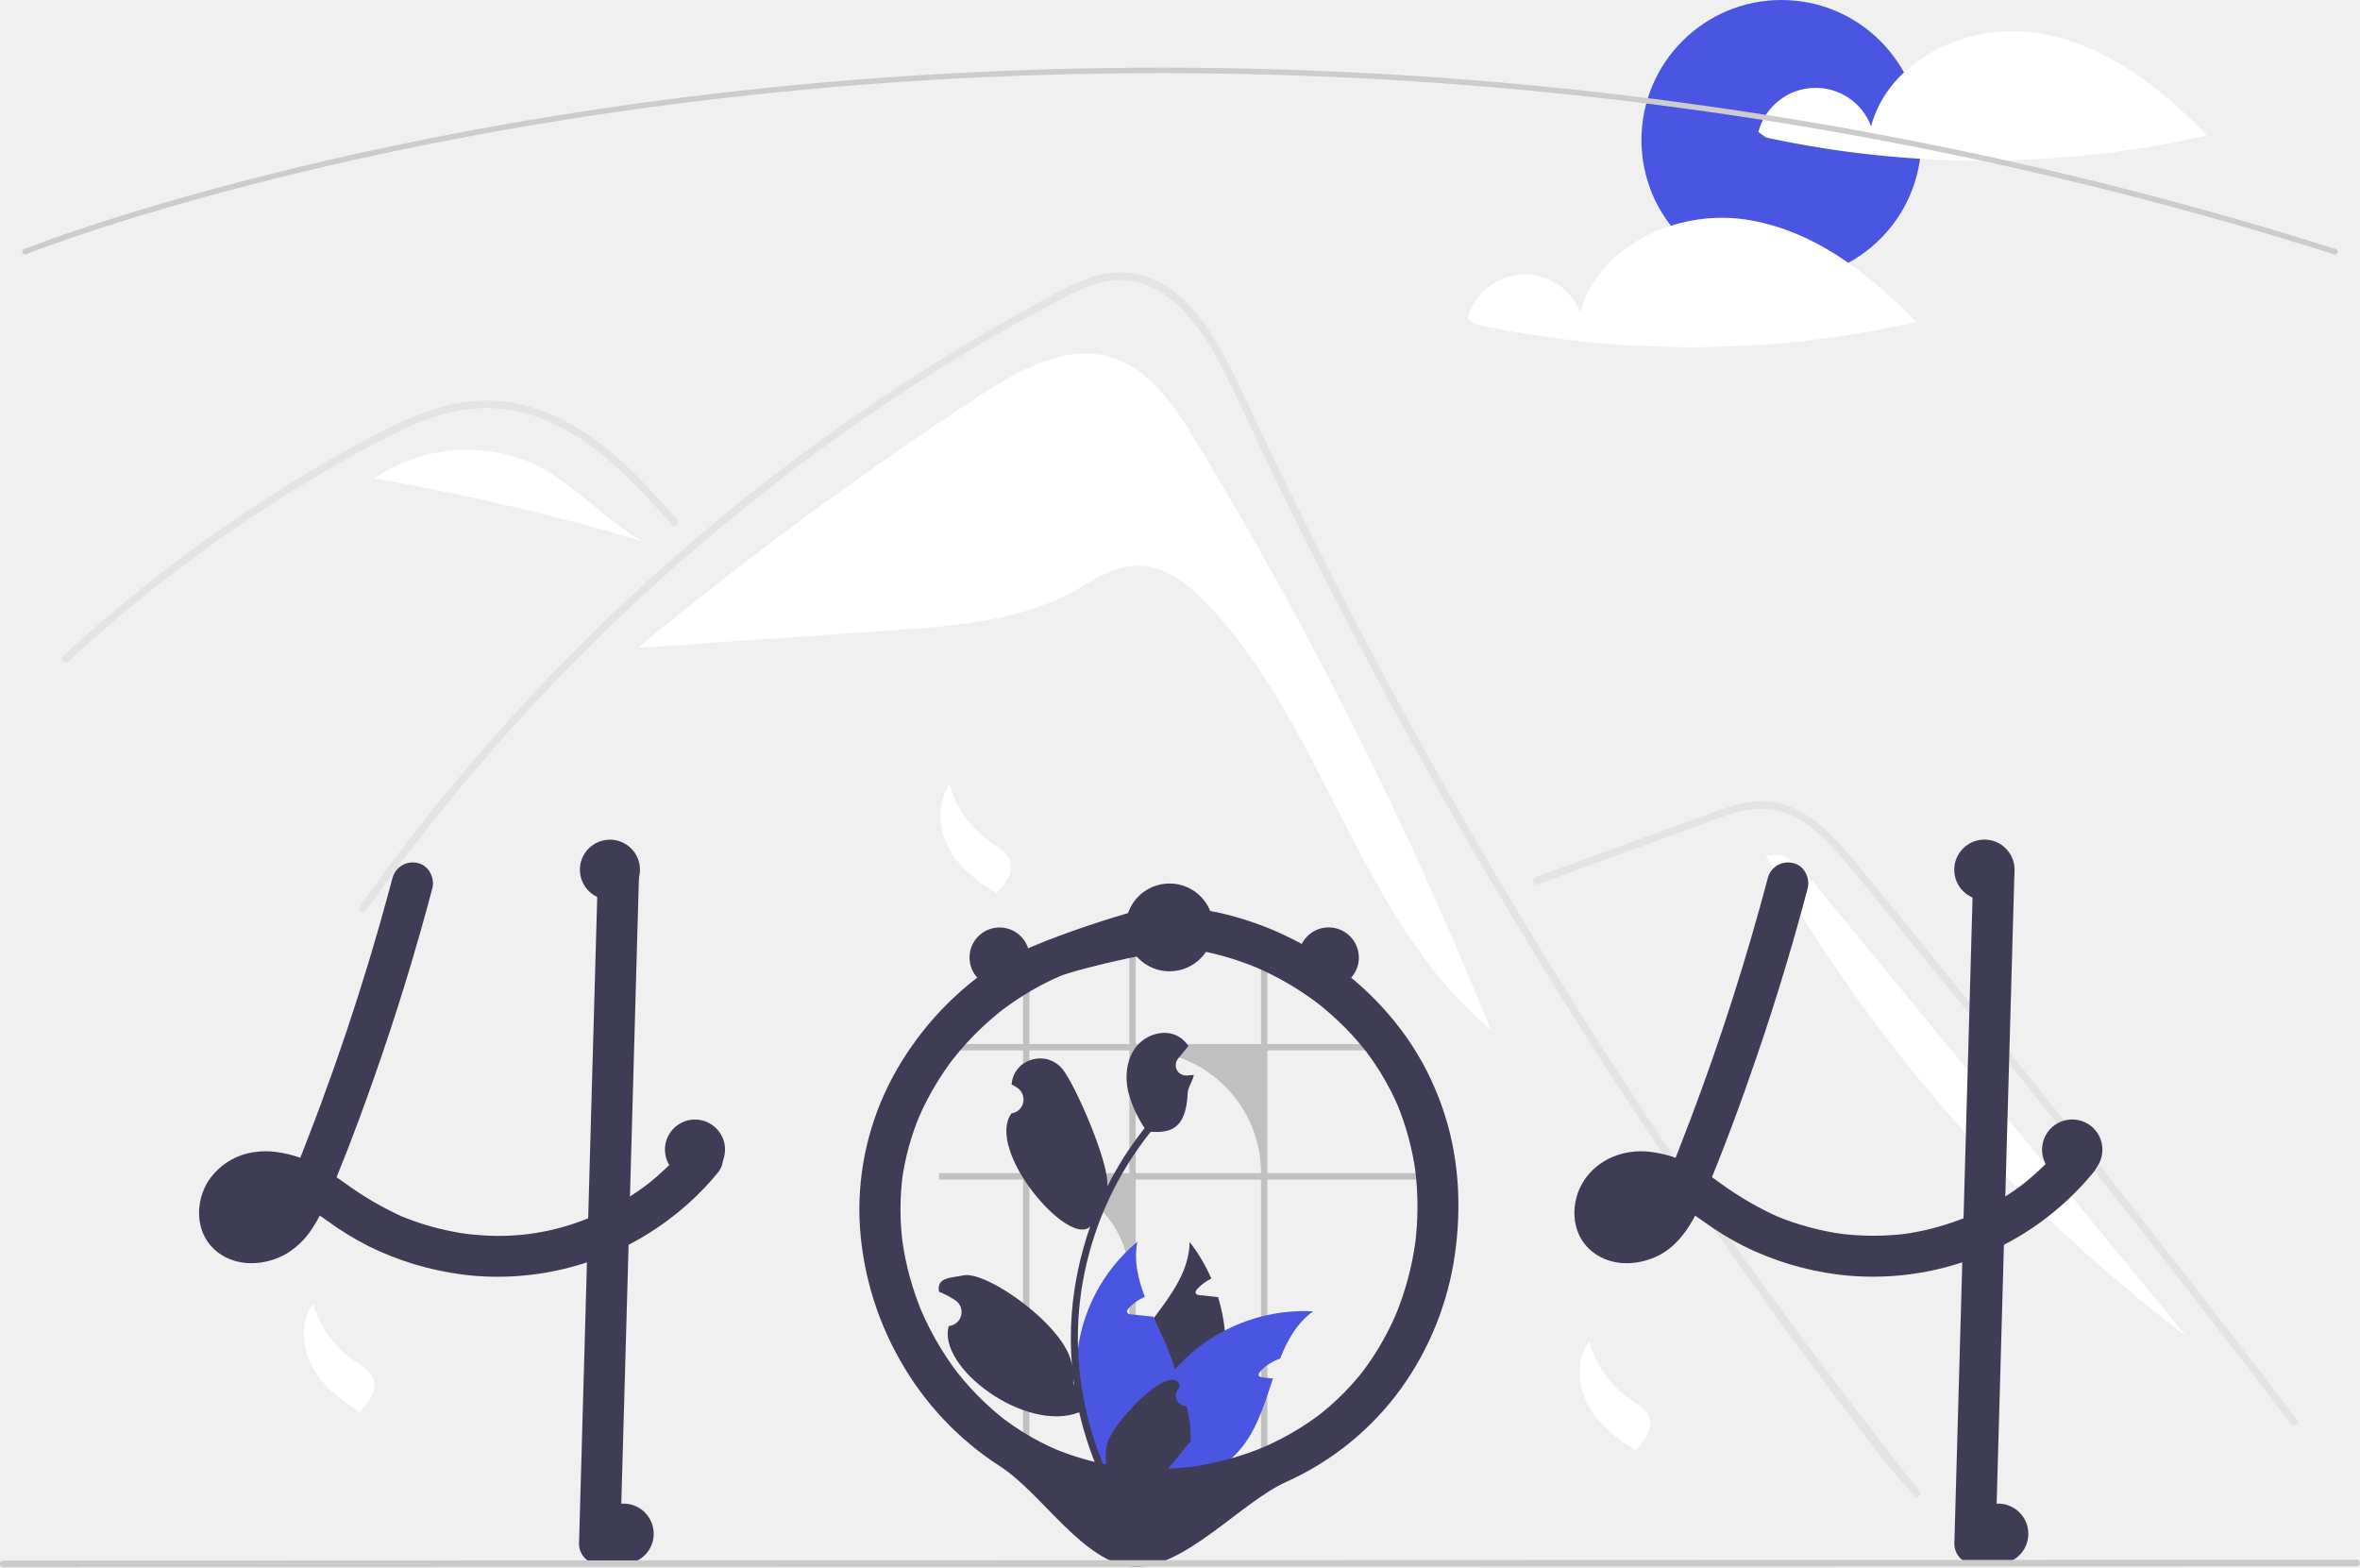
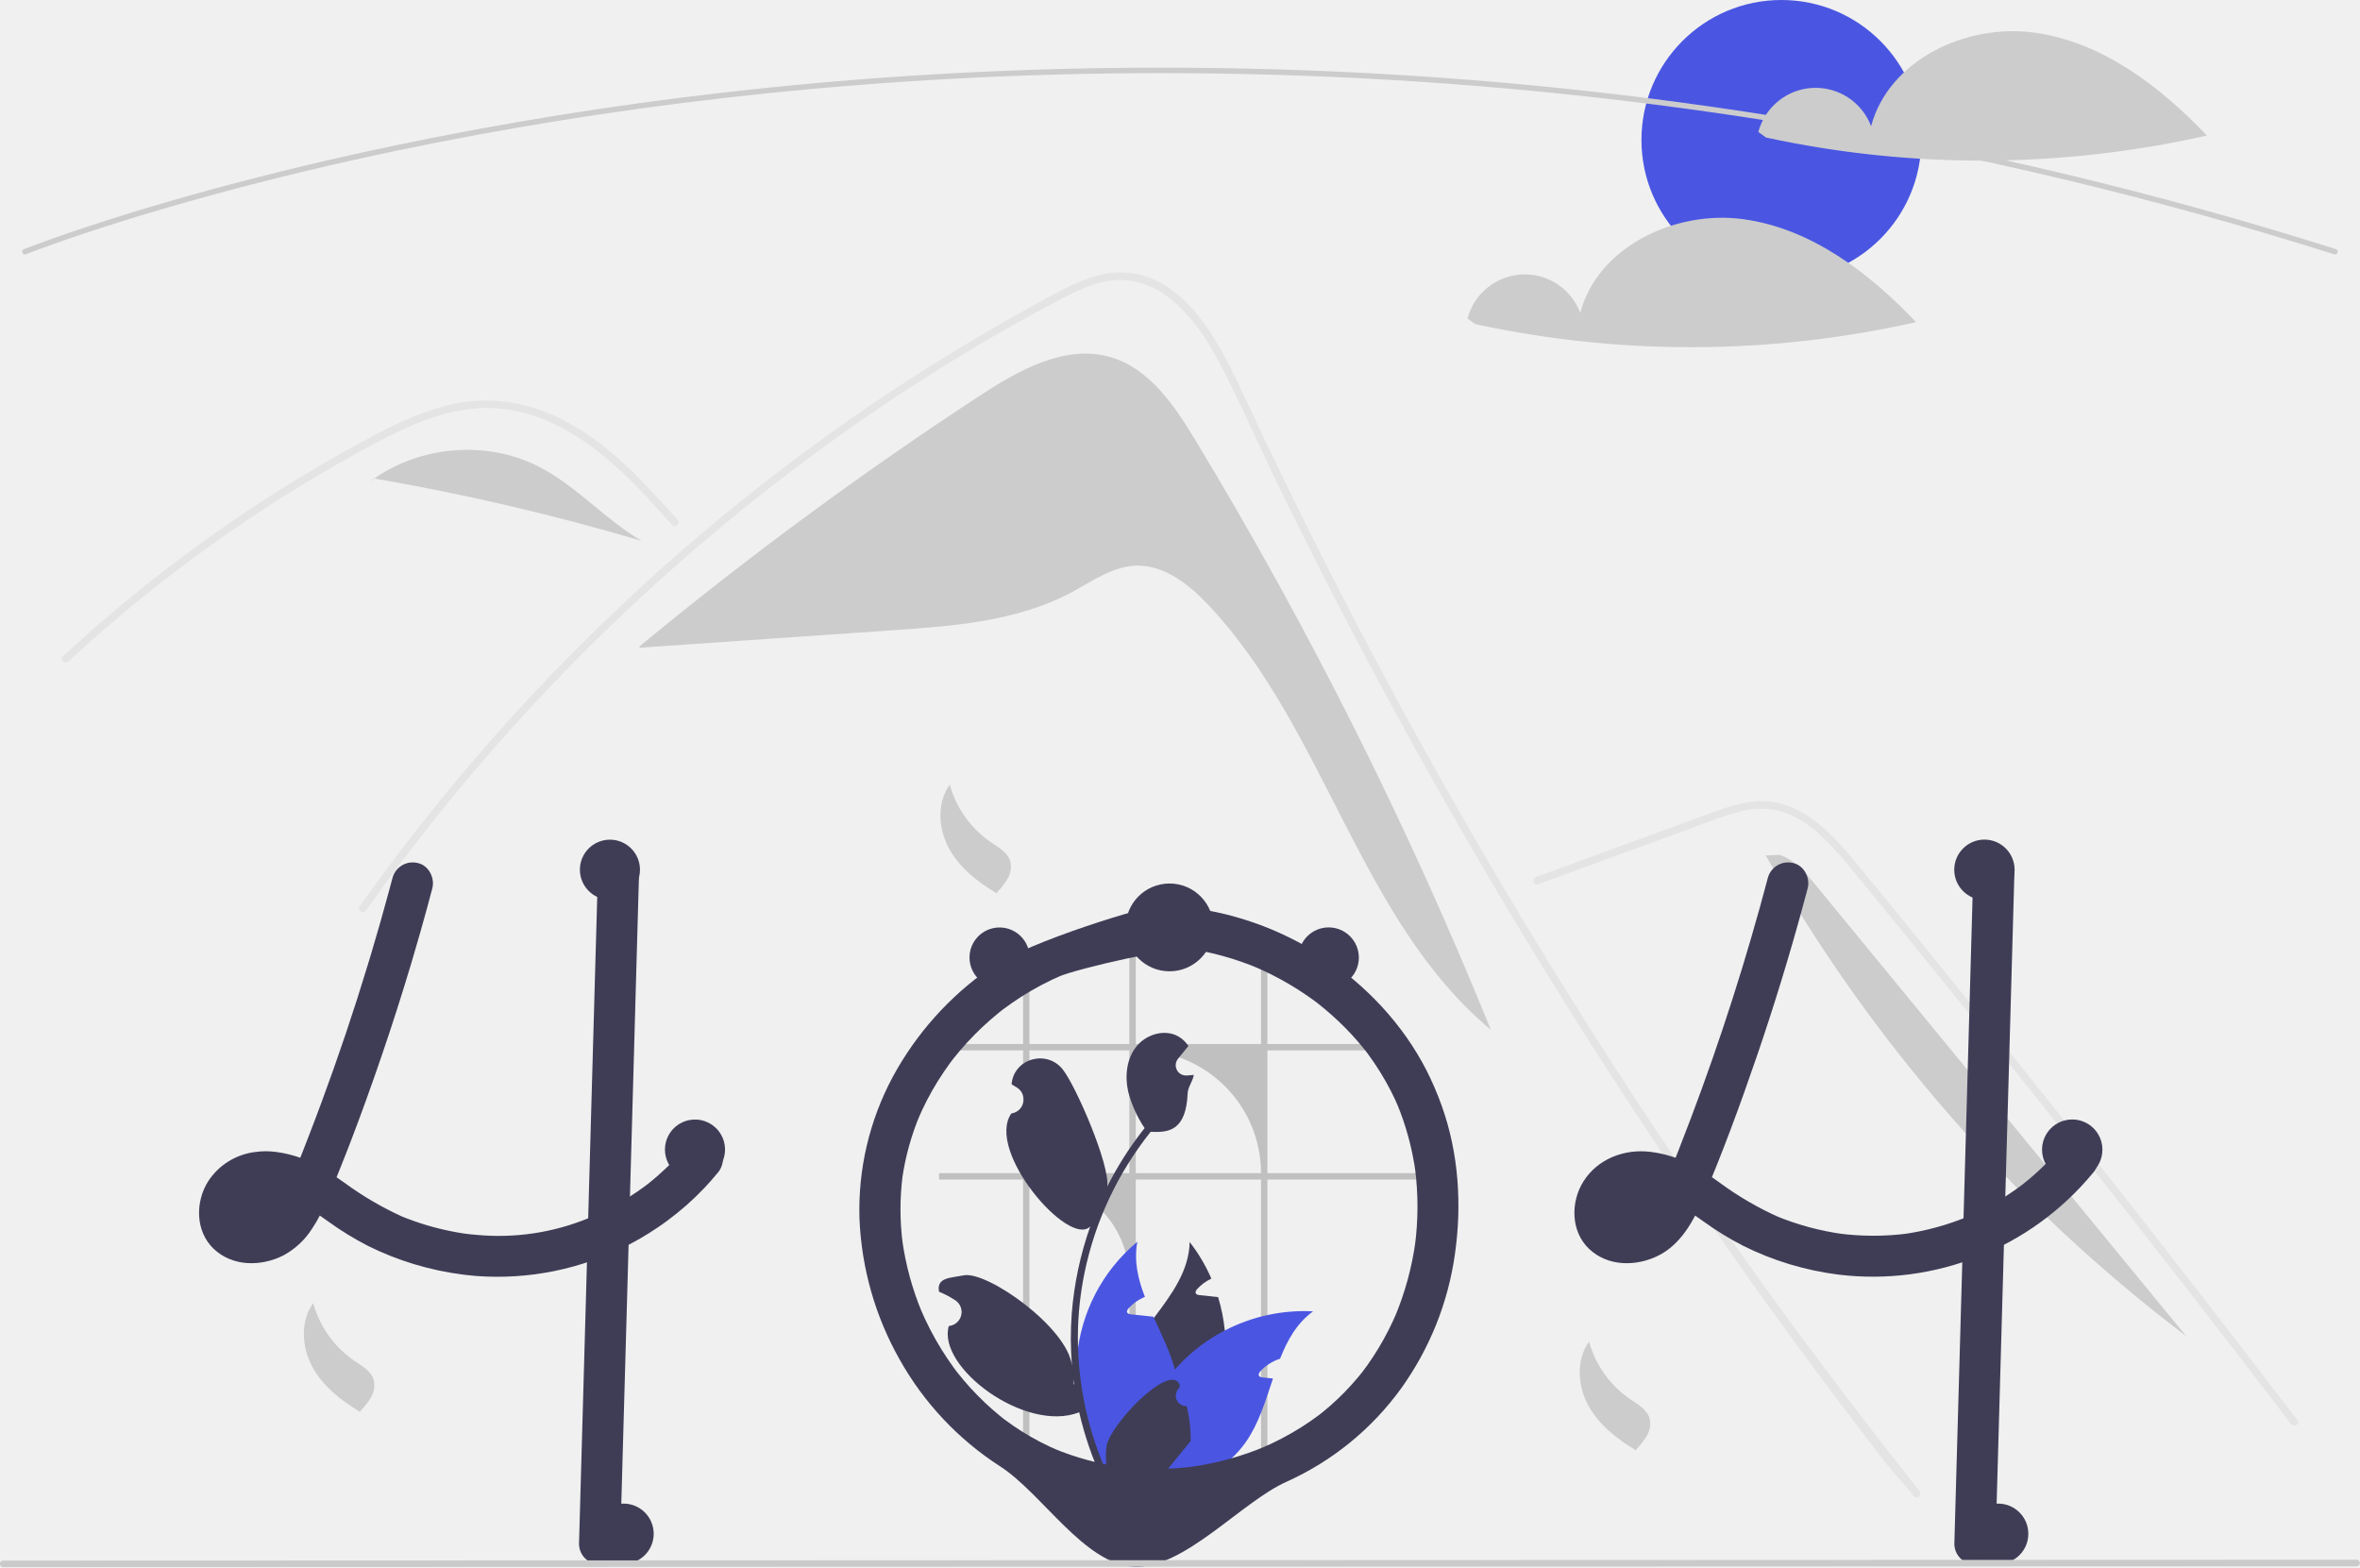
<svg xmlns="http://www.w3.org/2000/svg" data-name="Layer 1" width="860.131" height="571.148" viewBox="0 0 860.131 571.148">
-   <path d="M605.67,324.953c-7.669-12.684-16.757-26.228-30.99-30.37-16.482-4.796-33.413,4.732-47.775,14.135a1392.157,1392.157,0,0,0-123.893,91.283l.043.492q46.226-3.188,92.451-6.376c22.265-1.535,45.296-3.283,64.972-13.816,7.467-3.997,14.745-9.336,23.206-9.708,10.512-.462,19.677,6.879,26.88,14.549,42.607,45.371,54.937,114.754,102.738,154.616A1516.995,1516.995,0,0,0,605.67,324.953Z" transform="translate(-169.9343 -164.426)" fill="#ffffff" />
+   <path d="M605.67,324.953c-7.669-12.684-16.757-26.228-30.99-30.37-16.482-4.796-33.413,4.732-47.775,14.135a1392.157,1392.157,0,0,0-123.893,91.283l.043.492q46.226-3.188,92.451-6.376c22.265-1.535,45.296-3.283,64.972-13.816,7.467-3.997,14.745-9.336,23.206-9.708,10.512-.462,19.677,6.879,26.88,14.549,42.607,45.371,54.937,114.754,102.738,154.616A1516.995,1516.995,0,0,0,605.67,324.953Z" transform="translate(-169.9343 -164.426)" fill="#cccccc" />
  <path d="M867.571,709.781c-4.712-5.95-6.637-7.343-11.285-13.348q-56.764-73.416-106.708-151.792-33.924-53.23-64.483-108.504-14.549-26.278-28.3-52.969-10.67-20.695-20.865-41.638c-1.944-3.988-3.832-7.994-5.711-12.009-4.428-9.442-8.773-18.93-13.439-28.244-5.317-10.616-11.789-21.745-21.553-28.877a29.405,29.405,0,0,0-15.319-5.895c-7.948-.513-15.282,2.769-22.176,6.353-50.439,26.301-97.659,59.276-140.37,96.798A730.778,730.778,0,0,0,303.322,496.247c-1.008,1.439-3.392.064-2.374-1.384q6.009-8.498,12.257-16.813A734.817,734.817,0,0,1,500.805,303.064q18.248-11.826,37.183-22.542c6.362-3.603,12.752-7.16,19.251-10.497,6.371-3.273,13.137-6.215,20.416-6.325,24.77-.385,37.595,27.667,46.405,46.542q4.153,8.911,8.406,17.766,16.075,33.621,33.387,66.628,10.685,20.379,21.837,40.52,34.707,62.718,73.779,122.897c34.506,53.143,68.737,100.089,108.046,149.785C870.596,709.213,868.662,711.175,867.571,709.781Z" transform="translate(-169.9343 -164.426)" fill="#e4e4e4" />
  <path d="M414.916,355.804c-1.439-1.604-2.869-3.209-4.318-4.813-11.422-12.633-23.679-25.118-39.364-32.361a57.11,57.11,0,0,0-23.927-5.546c-8.562.028-16.932,2.273-24.843,5.418-3.74,1.494-7.398,3.19-11.001,4.996-4.116,2.072-8.159,4.281-12.183,6.509q-11.331,6.27-22.368,13.091-21.961,13.572-42.546,29.216-10.671,8.113-20.902,16.758-9.516,8.031-18.646,16.492c-1.302,1.201-3.245-.743-1.944-1.943,1.604-1.494,3.227-2.979,4.85-4.446q6.875-6.215,13.971-12.193,12.939-10.918,26.549-20.993,21.163-15.676,43.783-29.225,11.304-6.765,22.918-12.963c2.338-1.247,4.703-2.466,7.096-3.621a113.116,113.116,0,0,1,16.868-6.866,60.006,60.006,0,0,1,25.476-2.503,66.327,66.327,0,0,1,23.505,8.131c15.401,8.608,27.346,21.919,38.97,34.909C418.033,355.171,416.099,357.124,414.916,355.804Z" transform="translate(-169.9343 -164.426)" fill="#e4e4e4" />
  <path d="M730.477,486.711l36.905-13.498,18.323-6.702c5.968-2.183,11.921-4.667,18.09-6.23a28.539,28.539,0,0,1,16.374.209,37.738,37.738,0,0,1,12.771,7.917,103.64,103.64,0,0,1,10.475,11.186c3.989,4.794,7.92,9.639,11.868,14.467q24.441,29.891,48.563,60.041,24.121,30.15,47.92,60.556,23.857,30.48,47.385,61.216,2.882,3.765,5.76,7.534c1.06,1.388,3.449.02,2.375-1.388Q983.582,650.974,959.549,620.184q-24.092-30.864-48.516-61.466-24.424-30.601-49.179-60.937-6.167-7.558-12.354-15.099c-3.48-4.241-6.92-8.527-10.736-12.474-7.005-7.245-15.758-13.648-26.234-13.822-6.16-.102-12.121,1.852-17.844,3.923-6.17,2.232-12.325,4.506-18.486,6.759l-37.163,13.592-9.291,3.398c-1.649.603-.937,3.262.731,2.652Z" transform="translate(-169.9343 -164.426)" fill="#e4e4e4" />
-   <path d="M366.377,334.526c-18.754-9.639-42.771-7.751-60.005,4.291a855.847,855.847,0,0,1,97.371,22.726C390.46,353.759,380.07,341.563,366.377,334.526Z" transform="translate(-169.9343 -164.426)" fill="#ffffff" />
-   <path d="M306.188,338.784l-3.61,2.935c1.221-1.027,2.491-1.99,3.795-2.901C306.311,338.807,306.249,338.795,306.188,338.784Z" transform="translate(-169.9343 -164.426)" fill="#ffffff" />
-   <path d="M831.549,486.846c-3.633-4.422-7.56-9.052-12.994-10.848l-5.073.2A575.436,575.436,0,0,0,966.749,651.418Q899.149,569.132,831.549,486.846Z" transform="translate(-169.9343 -164.426)" fill="#ffffff" />
-   <path d="M516.084,450.367A37.481,37.481,0,0,0,531.015,471.325c2.82,1.92,6.157,3.762,7.122,7.035a8.379,8.379,0,0,1-.874,6.15,24.884,24.884,0,0,1-3.861,5.041l-.137.512c-6.998-4.147-13.656-9.393-17.522-16.551s-4.406-16.539.341-23.145" transform="translate(-169.9343 -164.426)" fill="#ffffff" />
-   <path d="M749.084,653.367A37.481,37.481,0,0,0,764.015,674.325c2.82,1.92,6.157,3.762,7.122,7.035a8.379,8.379,0,0,1-.874,6.15,24.884,24.884,0,0,1-3.861,5.041l-.137.512c-6.998-4.147-13.656-9.393-17.522-16.551s-4.406-16.539.341-23.145" transform="translate(-169.9343 -164.426)" fill="#ffffff" />
-   <path d="M284.084,639.367A37.481,37.481,0,0,0,299.015,660.325c2.82,1.92,6.157,3.762,7.122,7.035a8.379,8.379,0,0,1-.874,6.15,24.884,24.884,0,0,1-3.861,5.041l-.137.512c-6.998-4.147-13.656-9.393-17.522-16.551s-4.406-16.539.341-23.145" transform="translate(-169.9343 -164.426)" fill="#ffffff" />
+   <path d="M366.377,334.526c-18.754-9.639-42.771-7.751-60.005,4.291a855.847,855.847,0,0,1,97.371,22.726C390.46,353.759,380.07,341.563,366.377,334.526Z" transform="translate(-169.9343 -164.426)" fill="#cccccc" />
+   <path d="M306.188,338.784l-3.61,2.935c1.221-1.027,2.491-1.99,3.795-2.901C306.311,338.807,306.249,338.795,306.188,338.784Z" transform="translate(-169.9343 -164.426)" fill="#cccccc" />
+   <path d="M831.549,486.846c-3.633-4.422-7.56-9.052-12.994-10.848l-5.073.2A575.436,575.436,0,0,0,966.749,651.418Q899.149,569.132,831.549,486.846Z" transform="translate(-169.9343 -164.426)" fill="#cccccc" />
+   <path d="M516.084,450.367A37.481,37.481,0,0,0,531.015,471.325c2.82,1.92,6.157,3.762,7.122,7.035a8.379,8.379,0,0,1-.874,6.15,24.884,24.884,0,0,1-3.861,5.041l-.137.512c-6.998-4.147-13.656-9.393-17.522-16.551s-4.406-16.539.341-23.145" transform="translate(-169.9343 -164.426)" fill="#cccccc" />
+   <path d="M749.084,653.367A37.481,37.481,0,0,0,764.015,674.325c2.82,1.92,6.157,3.762,7.122,7.035a8.379,8.379,0,0,1-.874,6.15,24.884,24.884,0,0,1-3.861,5.041l-.137.512c-6.998-4.147-13.656-9.393-17.522-16.551s-4.406-16.539.341-23.145" transform="translate(-169.9343 -164.426)" fill="#cccccc" />
+   <path d="M284.084,639.367A37.481,37.481,0,0,0,299.015,660.325c2.82,1.92,6.157,3.762,7.122,7.035a8.379,8.379,0,0,1-.874,6.15,24.884,24.884,0,0,1-3.861,5.041l-.137.512c-6.998-4.147-13.656-9.393-17.522-16.551s-4.406-16.539.341-23.145" transform="translate(-169.9343 -164.426)" fill="#cccccc" />
  <circle cx="649.249" cy="51" r="51" fill="#4a56e2" />
-   <path d="M911.219,176.296c-24.717-3.341-52.935,10.019-59.341,34.124a21.597,21.597,0,0,0-41.094,2.109l2.83,2.027a372.275,372.275,0,0,0,160.659-.726C957.079,195.76,935.935,179.637,911.219,176.296Z" transform="translate(-169.9343 -164.426)" fill="#ffffff" />
-   <path d="M805.219,244.296c-24.717-3.341-52.935,10.019-59.341,34.124a21.597,21.597,0,0,0-41.094,2.109l2.83,2.027a372.275,372.275,0,0,0,160.659-.726C851.079,263.76,829.935,247.637,805.219,244.296Z" transform="translate(-169.9343 -164.426)" fill="#ffffff" />
+   <path d="M911.219,176.296c-24.717-3.341-52.935,10.019-59.341,34.124a21.597,21.597,0,0,0-41.094,2.109l2.83,2.027a372.275,372.275,0,0,0,160.659-.726C957.079,195.76,935.935,179.637,911.219,176.296Z" transform="translate(-169.9343 -164.426)" fill="#cccccc" />
+   <path d="M805.219,244.296c-24.717-3.341-52.935,10.019-59.341,34.124a21.597,21.597,0,0,0-41.094,2.109l2.83,2.027a372.275,372.275,0,0,0,160.659-.726C851.079,263.76,829.935,247.637,805.219,244.296Z" transform="translate(-169.9343 -164.426)" fill="#cccccc" />
  <path d="M1020.946,257.154a.982.982,0,0,1-.302-.047C756.237,173.489,523.199,184.424,374.264,208.321c-20.269,3.251-40.591,7.006-60.404,11.161-5.058,1.06-10.306,2.195-15.597,3.378-6.319,1.407-12.554,2.856-18.532,4.306q-3.873.917-7.595,1.849c-3.758.928-7.572,1.895-11.66,2.957-4.568,1.178-9.209,2.413-13.797,3.672a.442.442,0,0,1-.051.015l0.0.001c-5.183,1.415-10.338,2.871-15.323,4.325-2.698.779-5.304,1.548-7.799,2.307-.279.077-.526.151-.776.228l-.536.163c-.311.095-.617.188-.924.275l-.02.006 0.0.001-.812.252c-.968.293-1.912.579-2.841.864-24.545,7.566-38.038,12.949-38.171,13.002a1,1,0,1,1-.744-1.856c.134-.053,13.693-5.463,38.328-13.058.932-.286,1.879-.572,2.85-.866l.754-.234c.026-.01.052-.018.078-.025.305-.087.61-.18.919-.273l.537-.163c.268-.081.531-.161.801-.235,2.479-.754,5.093-1.524,7.798-2.307,4.987-1.455,10.147-2.911,15.334-4.328.016-.006.033-.01.049-.015v-.001c4.604-1.263,9.263-2.503,13.845-3.685,4.094-1.063,7.915-2.032,11.68-2.962q3.738-.93,7.609-1.853c5.985-1.451,12.233-2.902,18.563-4.312,5.299-1.184,10.556-2.322,15.622-3.383,19.843-4.162,40.198-7.923,60.497-11.179C523.096,182.415,756.467,171.463,1021.246,255.201a1.0 1,0,0,1-.301,1.953Z" transform="translate(-169.9343 -164.426)" fill="#ccc" />
  <path d="M432.923,584.266a6.729,6.729,0,0,0-1.7-2.67,6.43,6.43,0,0,0-.92-.71c-2.61-1.74-6.51-2.13-8.99,0a5.81,5.81,0,0,0-.69.71q-1.11,1.365-2.28,2.67c-1.28,1.46-2.59,2.87-3.96,4.24-.39.38-.78.77-1.18,1.15-.23.23-.46.45-.69.67-.88.84-1.78,1.65-2.69,2.45-.48.43-.96.85-1.45,1.26-.73.61-1.46,1.22-2.2,1.81-.07.05-.14.1-.21.16-.02.01-.03.03-.05.04-.01,0-.02,0-.03.02a.179.179,0,0,0-.07.05c-.22.15-.37.25-.48.34.04-.02.08-.05.12-.07-.18.14-.37.28-.55.42-1.75,1.29-3.54,2.53-5.37,3.69a99.21,99.21,0,0,1-14.22,7.55c-.33.13-.67.27-1.01.4a85.97,85.97,0,0,1-40.85,6.02q-2.13-.165-4.26-.45c-1.64-.24-3.27-.53-4.89-.86a97.932,97.932,0,0,1-18.02-5.44,118.652,118.652,0,0,1-20.66-12.12c-1-.71-2.01-1.42-3.02-2.11,1.15-2.82,2.28-5.64,3.38-8.48.55-1.37,1.08-2.74,1.6-4.12,4.09-10.63,7.93-21.36,11.61-32.13q5.58-16.365,10.53-32.92.51-1.68.99-3.36,2.595-8.745,4.98-17.53c.15-.57.31-1.13.45-1.7q.69-2.52,1.35-5.04c1-3.79-1.26-8.32-5.24-9.23a7.634,7.634,0,0,0-9.22,5.24c-.43,1.62-.86,3.23-1.3,4.85q-3.165,11.745-6.66,23.41-.51,1.68-1.02,3.36-7.71,25.41-16.93,50.31-1.11,3.015-2.25,6.01c-.37.98-.74,1.96-1.12,2.94-.73,1.93-1.48,3.86-2.23,5.79-.43,1.13-.87,2.26-1.31,3.38-.29.71-.57,1.42-.85,2.12a41.809,41.809,0,0,0-8.81-2.12l-.48-.06a27.397,27.397,0,0,0-7.01.06,23.914,23.914,0,0,0-17.24,10.66c-4.77,7.51-4.71,18.25,1.98,24.63,6.89,6.57,17.32,6.52,25.43,2.41a28.351,28.351,0,0,0,10.52-9.86,50.569,50.569,0,0,0,2.74-4.65c.21.14.42.28.63.43.8.56,1.6,1.13,2.39,1.69a111.738,111.738,0,0,0,14.51,8.91,108.359,108.359,0,0,0,34.62,10.47c.27.03.53.07.8.1,1.33.17,2.67.3,4.01.41a103.782,103.782,0,0,0,55.58-11.36q2.175-1.125,4.31-2.36,3.315-1.92,6.48-4.08c1.15-.78,2.27-1.57,3.38-2.4a101.042,101.042,0,0,0,13.51-11.95q2.355-2.475,4.51-5.11a8.061,8.061,0,0,0,2.2-5.3A7.564,7.564,0,0,0,432.923,584.266Zm-165.59,23.82c.21-.15.42-.31.62-.47C267.893,607.766,267.603,607.936,267.333,608.086Zm3.21-3.23c-.23.26-.44.52-.67.78a23.366,23.366,0,0,1-2.25,2.2c-.11.1-.23.2-.35.29a.01.01,0,0,0-.01.01,3.804,3.804,0,0,0-.42.22q-.645.39-1.32.72a17.005,17.005,0,0,1-2.71.75,16.799,16.799,0,0,1-2.13.02h-.02a14.823,14.823,0,0,1-1.45-.4c-.24-.12-.47-.26-.7-.4-.09-.08-.17-.16-.22-.21a2.44,2.44,0,0,1-.27-.29.01.01,0,0,0-.01-.01c-.11-.2-.23-.4-.34-.6a.031.031,0,0,1-.01-.02c-.08-.25-.15-.51-.21-.77a12.511,12.511,0,0,1,.01-1.37,13.467,13.467,0,0,1,.54-1.88,11.068,11.068,0,0,1,.69-1.26c.02-.04.12-.2.23-.38.01-.01.01-.01.01-.02.15-.17.3-.35.46-.51.27-.3.56-.56.85-.83a18.022,18.022,0,0,1,1.75-1.01,19.481,19.481,0,0,1,2.93-.79,24.989,24.989,0,0,1,4.41.04,30.301,30.301,0,0,1,4.1,1.01,36.945,36.945,0,0,1-2.77,4.54C270.623,604.746,270.583,604.806,270.543,604.856Zm-11.12-3.29a2.18,2.18,0,0,1-.31.39A1.409,1.409,0,0,1,259.423,601.566Z" transform="translate(-169.9343 -164.426)" fill="#3f3d56" />
  <path d="M402.863,482.136q-.135,4.71-.27,9.42-.285,10.455-.59,20.92-.315,11.775-.66,23.54-.165,6.075-.34,12.15-.465,16.365-.92,32.72c-.03,1.13-.07,2.25-.1,3.38q-.225,8.115-.45,16.23-.255,8.805-.5,17.61-.18,6.6-.37,13.21-1.35,47.895-2.7,95.79a7.648,7.648,0,0,1-7.5,7.5,7.561,7.561,0,0,1-7.5-7.5q.75-26.94,1.52-53.88.675-24.36,1.37-48.72.225-8.025.45-16.06.345-12.09.68-24.18c.03-1.13.07-2.25.1-3.38.02-.99.05-1.97.08-2.96q.66-23.475,1.32-46.96.27-9.24.52-18.49.3-10.545.6-21.08c.09-3.09.17-6.17.26-9.26a7.648,7.648,0,0,1,7.5-7.5A7.561,7.561,0,0,1,402.863,482.136Z" transform="translate(-169.9343 -164.426)" fill="#3f3d56" />
  <path d="M814.291,484.217a893.238,893.238,0,0,1-28.161,87.941c-3.007,7.946-6.083,15.877-9.371,23.712l.756-1.792a54.583,54.583,0,0,1-5.59,10.612q-.229.321-.467.636,1.166-1.49.443-.589c-.254.301-.505.602-.768.895a23.664,23.664,0,0,1-2.249,2.203q-.301.258-.612.504l.938-.729c-.109.257-.873.597-1.111.743a18.254,18.254,0,0,1-2.405,1.219l1.792-.756a19.086,19.086,0,0,1-4.231,1.161l1.994-.268a17.021,17.021,0,0,1-4.298.046l1.994.268a14.002,14.002,0,0,1-3.405-.917l1.792.756a12.012,12.012,0,0,1-1.679-.896c-.271-.177-1.105-.809-.015.025,1.133.866.146.074-.088-.156-.194-.192-.37-.4-.56-.595-.882-.905.996,1.557.397.499a18.182,18.182,0,0,1-.878-1.637l.756,1.792a11.925,11.925,0,0,1-.728-2.651l.268,1.994a13.651,13.651,0,0,1-.003-3.405l-.268,1.994a15.964,15.964,0,0,1,.995-3.68l-.756,1.792a16.729,16.729,0,0,1,1.178-2.298,6.729,6.729,0,0,1,.729-1.071c.049.016-1.269,1.513-.569.757.183-.198.354-.406.539-.602.296-.314.614-.601.926-.898,1.045-.994-1.462.966-.257.179a19.049,19.049,0,0,1,2.749-1.499l-1.792.756a20.311,20.311,0,0,1,4.995-1.34l-1.994.268a25.628,25.628,0,0,1,6.461.076l-1.994-.268a33.211,33.211,0,0,1,7.892,2.22l-1.792-.756c5.39,2.314,10.163,5.749,14.928,9.118a111.95,111.95,0,0,0,14.506,8.906,108.388,108.388,0,0,0,34.622,10.474,103.933,103.933,0,0,0,92.586-36.752,8.078,8.078,0,0,0,2.197-5.303,7.632,7.632,0,0,0-2.197-5.303c-2.752-2.526-7.949-3.239-10.607,0a95.636,95.636,0,0,1-8.107,8.727q-2.017,1.914-4.142,3.71-1.214,1.026-2.461,2.011c-.393.311-1.619,1.138.263-.197-.431.306-.845.64-1.271.955a99.269,99.269,0,0,1-20.332,11.565l1.792-.756a96.836,96.836,0,0,1-24.171,6.622l1.994-.268a97.643,97.643,0,0,1-25.754-.038l1.994.268a99.8,99.8,0,0,1-24.857-6.77l1.792.756a116.025,116.025,0,0,1-21.736-12.591,86.877,86.877,0,0,0-11.113-6.994,42.824,42.824,0,0,0-14.438-4.389c-9.439-1.111-19.057,2.566-24.246,10.72-4.776,7.505-4.714,18.244,1.974,24.625,6.888,6.572,17.318,6.517,25.436,2.406,7.817-3.959,12.513-12.185,15.815-19.942,7.431-17.455,14.01-35.314,20.14-53.263q9.097-26.637,16.499-53.813.917-3.366,1.807-6.739c1.001-3.789-1.261-8.32-5.238-9.226a7.633,7.633,0,0,0-9.226,5.238Z" transform="translate(-169.9343 -164.426)" fill="#3f3d56" />
  <path d="M889.124,482.136l-2.7,95.793-2.685,95.294-1.518,53.884a7.565,7.565,0,0,0,7.5,7.5,7.649,7.649,0,0,0,7.5-7.5l2.7-95.793,2.685-95.294,1.518-53.884a7.565,7.565,0,0,0-7.5-7.5,7.649,7.649,0,0,0-7.5,7.5Z" transform="translate(-169.9343 -164.426)" fill="#3f3d56" />
  <path d="M629.526,700.361h2.329V594.319h54.329v-2.323H631.855V547.252H673.81q-.923-1.173-1.899-2.317H631.855V515.382c-.77-.328-1.547-.645-2.329-.944V544.935h-45.652V507.07c-.782.036-1.553.09-2.329.155v37.71h-36.42V516.684c-.782.346-1.553.711-2.317,1.093V544.935h-30.616v2.317h30.616v44.744h-30.616v2.323h30.616V700.361h2.317V594.319a36.413,36.413,0,0,1,36.42,36.42v69.622h2.329V594.319h45.652Zm-84.401-108.365V547.252h36.42v44.744Zm38.749,0V547.252h.914a44.741,44.741,0,0,1,44.738,44.744Z" transform="translate(-169.9343 -164.426)" opacity="0.2" />
  <path d="M615.303,668.566a63.059,63.059,0,0,1-20.05,33.7c-.74.64-1.48,1.26-2.25,1.87q-2.805.255-5.57.52c-1.53.14-3.04.29-4.54.43l-.27.03-.19-1.64-.76-6.64a37.623,37.623,0,0,1-3.3-32.44c2.64-7.12,7.42-13.41,12.12-19.65,6.49-8.62,12.8-17.14,13.03-27.65a60.544,60.544,0,0,1,7.9,13.33,16.432,16.432,0,0,0-5.12,3.77c-.41.45-.82,1.08-.54,1.62.24.46.84.57,1.36.63,1.25.13,2.51.26,3.76.39,1,.11,2,.21,3,.32a63.99,63.99,0,0,1,2.45,12.18A61.189,61.189,0,0,1,615.303,668.566Z" transform="translate(-169.9343 -164.426)" fill="#3f3d56" />
  <path d="M648.503,642.356c-5.9,4.29-9.35,10.46-12.03,17.26a16.628,16.628,0,0,0-7.17,4.58c-.41.45-.82,1.08-.54,1.62.24.46.84.57,1.36.63,1.25.13,2.51.26,3.76.39-2.68,8.04-5.14,16.36-9.88,23.15a36.989,36.989,0,0,1-12.03,10.91,38.492,38.492,0,0,1-4.02,1.99q-7.62.585-14.95,1.25-2.805.255-5.57.52c-1.53.14-3.04.29-4.54.43q-.015-.825,0-1.65a63.304,63.304,0,0,1,15.25-39.86c.45-.52.91-1.03,1.38-1.54a61.792,61.792,0,0,1,16.81-12.7A62.654,62.654,0,0,1,648.503,642.356Z" transform="translate(-169.9343 -164.426)" fill="#4a56e2" />
  <path d="M589.163,699.526l-1.15,3.4-.58,1.73c-1.53.14-3.04.29-4.54.43l-.27.03c-1.66.17-3.31.34-4.96.51-.43-.5-.86-1.01-1.28-1.53a62.03,62.03,0,0,1,8.07-87.11c-1.32,6.91.22,13.53,2.75,20.1-.27.11-.53.22-.78.34a16.432,16.432,0,0,0-5.12,3.77c-.41.45-.82,1.08-.54,1.62.24.46.84.57,1.36.63,1.25.13,2.51.26,3.76.39,1,.11,2,.21,3,.32q.705.075,1.41.15c.07.15.13.29.2.44,2.85,6.18,5.92,12.39,7.65,18.83a43.666,43.666,0,0,1,1.02,4.91A37.604,37.604,0,0,1,589.163,699.526Z" transform="translate(-169.9343 -164.426)" fill="#4a56e2" />
  <path d="M689.821,554.487c-8.609-16.792-21.946-30.921-37.632-41.304a114.237,114.237,0,0,0-52.563-18.38q-3.69-.335-7.399-.393c-2.921-.044-46.866,12.632-61.587,22.982a114.295,114.295,0,0,0-35.333,39.527,102.5,102.5,0,0,0-12.126,51.633,113.564,113.564,0,0,0,14.703,51.476,110.475,110.475,0,0,0,36.444,38.746C549.667,708.561,565.074,734.51,583.183,735.426c18.246.923,39.054-23.555,55.695-30.987a104.425,104.425,0,0,0,41.726-34.005,110.25,110.25,0,0,0,19.599-48.948c2.574-18.083,1.374-36.733-4.801-54.016a111.86,111.86,0,0,0-5.58-12.983c-1.78-3.505-6.996-4.796-10.261-2.691a7.68,7.68,0,0,0-2.691,10.261q1.568,3.088,2.915,6.278l-.756-1.792a101.151,101.151,0,0,1,6.876,25.538l-.268-1.994a109.229,109.229,0,0,1-.066,28.683l.268-1.994a109.734,109.734,0,0,1-7.555,27.674l.756-1.792a104.212,104.212,0,0,1-6.672,13.098q-1.923,3.186-4.081,6.222c-.632.888-1.283,1.761-1.939,2.631-.856,1.136,1.167-1.483.282-.369-.151.19-.3.38-.452.569q-.681.852-1.382,1.688a93.613,93.613,0,0,1-10.176,10.384q-1.366,1.192-2.778,2.331c-.469.378-.932.773-1.421,1.125.019-.013,1.58-1.199.656-.511-.29.216-.579.436-.87.652q-2.91,2.156-5.974,4.092a103.485,103.485,0,0,1-14.756,7.713l1.792-.756a109.215,109.215,0,0,1-27.597,7.552l1.994-.268a108.154,108.154,0,0,1-28.589.051l1.994.268a99.835,99.835,0,0,1-25.095-6.784l1.792.756a93.643,93.643,0,0,1-13.416-6.991q-3.174-2-6.184-4.247c-.286-.214-.57-.43-.855-.645-.915-.691.658.51.67.518a19.169,19.169,0,0,1-1.535-1.225q-1.454-1.184-2.861-2.422a101.989,101.989,0,0,1-10.493-10.709q-1.213-1.434-2.374-2.911c-.335-.426-.947-1.29.404.529-.178-.239-.362-.474-.542-.712q-.647-.858-1.276-1.728-2.203-3.048-4.188-6.246a109.29,109.29,0,0,1-7.805-15.108l.756,1.792a106.588,106.588,0,0,1-7.34-26.837l.268,1.994a97.866,97.866,0,0,1-.048-25.636l-.268,1.994A94.673,94.673,0,0,1,505.276,570.55l-.756,1.792a101.557,101.557,0,0,1,7.195-13.856q2.066-3.323,4.378-6.485.525-.718,1.062-1.428c.324-.428,1.215-1.493-.305.388.149-.184.293-.374.439-.56q1.269-1.608,2.6-3.165A107.402,107.402,0,0,1,530.772,536.215q1.474-1.292,2.995-2.529.691-.562,1.391-1.113c.187-.147.376-.291.562-.439-1.997,1.59-.555.433-.102.093q3.134-2.348,6.435-4.461a103.644,103.644,0,0,1,15.387-8.108l-1.792.756c7.76-3.258,42.141-10.949,48.394-10.11l-1.994-.268A106.225,106.225,0,0,1,628.768,517.419l-1.792-.756a110.313,110.313,0,0,1,12.6,6.329q3.043,1.784,5.967,3.763,1.384.937,2.738,1.915.677.489,1.346.989c.248.185.494.373.741.558,1.039.779-1.431-1.128-.342-.267a110.843,110.843,0,0,1,10.368,9.253q2.401,2.445,4.637,5.045,1.147,1.334,2.246,2.708c.364.455,1.605,2.101.084.085.372.493.747.982,1.114,1.479a97.977,97.977,0,0,1,8.392,13.538c1.793,3.498,6.987,4.802,10.261,2.691A7.677,7.677,0,0,0,689.821,554.487Z" transform="translate(-169.9343 -164.426)" fill="#3f3d56" />
  <path d="M602.431,676.882a3.78,3.78,0,0,1-2.739-6.551c.095-.379.164-.651.259-1.03q-.051-.124-.103-.247c-3.48-8.298-25.685,14.833-26.645,22.632a30.029,30.029,0,0,0,.527,10.328A120.392,120.392,0,0,1,562.778,652.01a116.202,116.202,0,0,1,.721-12.963q.597-5.293,1.657-10.511a121.787,121.787,0,0,1,24.151-51.616c6.874.384,12.898-.663,13.48-13.985.103-2.37,1.861-4.422,2.248-6.756-.656.086-1.323.14-1.979.183-.204.011-.42.021-.624.032l-.077.003a3.745,3.745,0,0,1-3.076-6.101q.425-.523.851-1.046c.43-.538.871-1.065,1.302-1.603a1.865,1.865,0,0,0,.14-.161c.495-.613.99-1.216,1.485-1.829a10.829,10.829,0,0,0-3.55-3.432c-4.959-2.905-11.801-.893-15.384,3.593-3.593,4.486-4.271,10.779-3.023,16.384a43.398,43.398,0,0,0,6.003,13.383c-.269.344-.549.678-.818,1.022a122.574,122.574,0,0,0-12.794,20.268c1.016-7.939-11.412-36.608-16.218-42.681-5.773-7.294-17.611-4.111-18.628,5.136q-.015.134-.029.268,1.071.604,2.096,1.282a5.127,5.127,0,0,1-2.067,9.33l-.105.016c-9.556,13.644,21.077,49.155,28.745,41.181a125.11,125.11,0,0,0-6.734,31.693,118.664,118.664,0,0,0,.086,19.16l-.032-.226C558.902,648.154,529.674,627.514,521.139,629.233c-4.917.99-9.76.765-9.013,5.725q.018.119.036.237a34.442,34.442,0,0,1,3.862,1.861q1.071.604,2.096,1.282a5.127,5.127,0,0,1-2.067,9.33l-.105.016c-.075.011-.14.022-.215.032-4.35,14.966,27.907,39.12,47.518,31.435h.011a125.075,125.075,0,0,0,8.402,24.528H601.679c.108-.334.204-.678.301-1.011a34.102,34.102,0,0,1-8.305-.495c2.227-2.733,4.454-5.487,6.681-8.219a1.861,1.861,0,0,0,.14-.161c1.13-1.398,2.27-2.786,3.399-4.185l.001-.002a49.952,49.952,0,0,0-1.464-12.725Zm-34.371-67.613.016-.021-.016.043Zm-6.648,59.932-.258-.581c.011-.42.011-.839,0-1.269,0-.118-.021-.237-.021-.355.097.742.183,1.485.29,2.227Z" transform="translate(-169.9343 -164.426)" fill="#3f3d56" />
  <circle cx="95.249" cy="439" r="11" fill="#3f3d56" />
  <circle cx="227.249" cy="559" r="11" fill="#3f3d56" />
  <circle cx="728.249" cy="559" r="11" fill="#3f3d56" />
  <circle cx="755.249" cy="419" r="11" fill="#3f3d56" />
  <circle cx="723.249" cy="317" r="11" fill="#3f3d56" />
  <path d="M434.183,583.426a10.949,10.949,0,1,1-.21-2.16A10.992,10.992,0,0,1,434.183,583.426Z" transform="translate(-169.9343 -164.426)" fill="#3f3d56" />
  <circle cx="484.249" cy="349" r="11" fill="#3f3d56" />
  <path d="M545.183,513.426a10.949,10.949,0,1,1-.21-2.16A10.992,10.992,0,0,1,545.183,513.426Z" transform="translate(-169.9343 -164.426)" fill="#3f3d56" />
  <path d="M403.183,481.426a10.949,10.949,0,1,1-.21-2.16A10.992,10.992,0,0,1,403.183,481.426Z" transform="translate(-169.9343 -164.426)" fill="#3f3d56" />
  <circle cx="599.249" cy="443" r="11" fill="#3f3d56" />
  <circle cx="426.249" cy="338" r="16" fill="#3f3d56" />
  <path d="M1028.875,735.267l-857.75.307a1.191,1.191,0,1,1,0-2.381l857.75-.307a1.191,1.191,0,0,1,0,2.381Z" transform="translate(-169.9343 -164.426)" fill="#cacaca" />
</svg>
